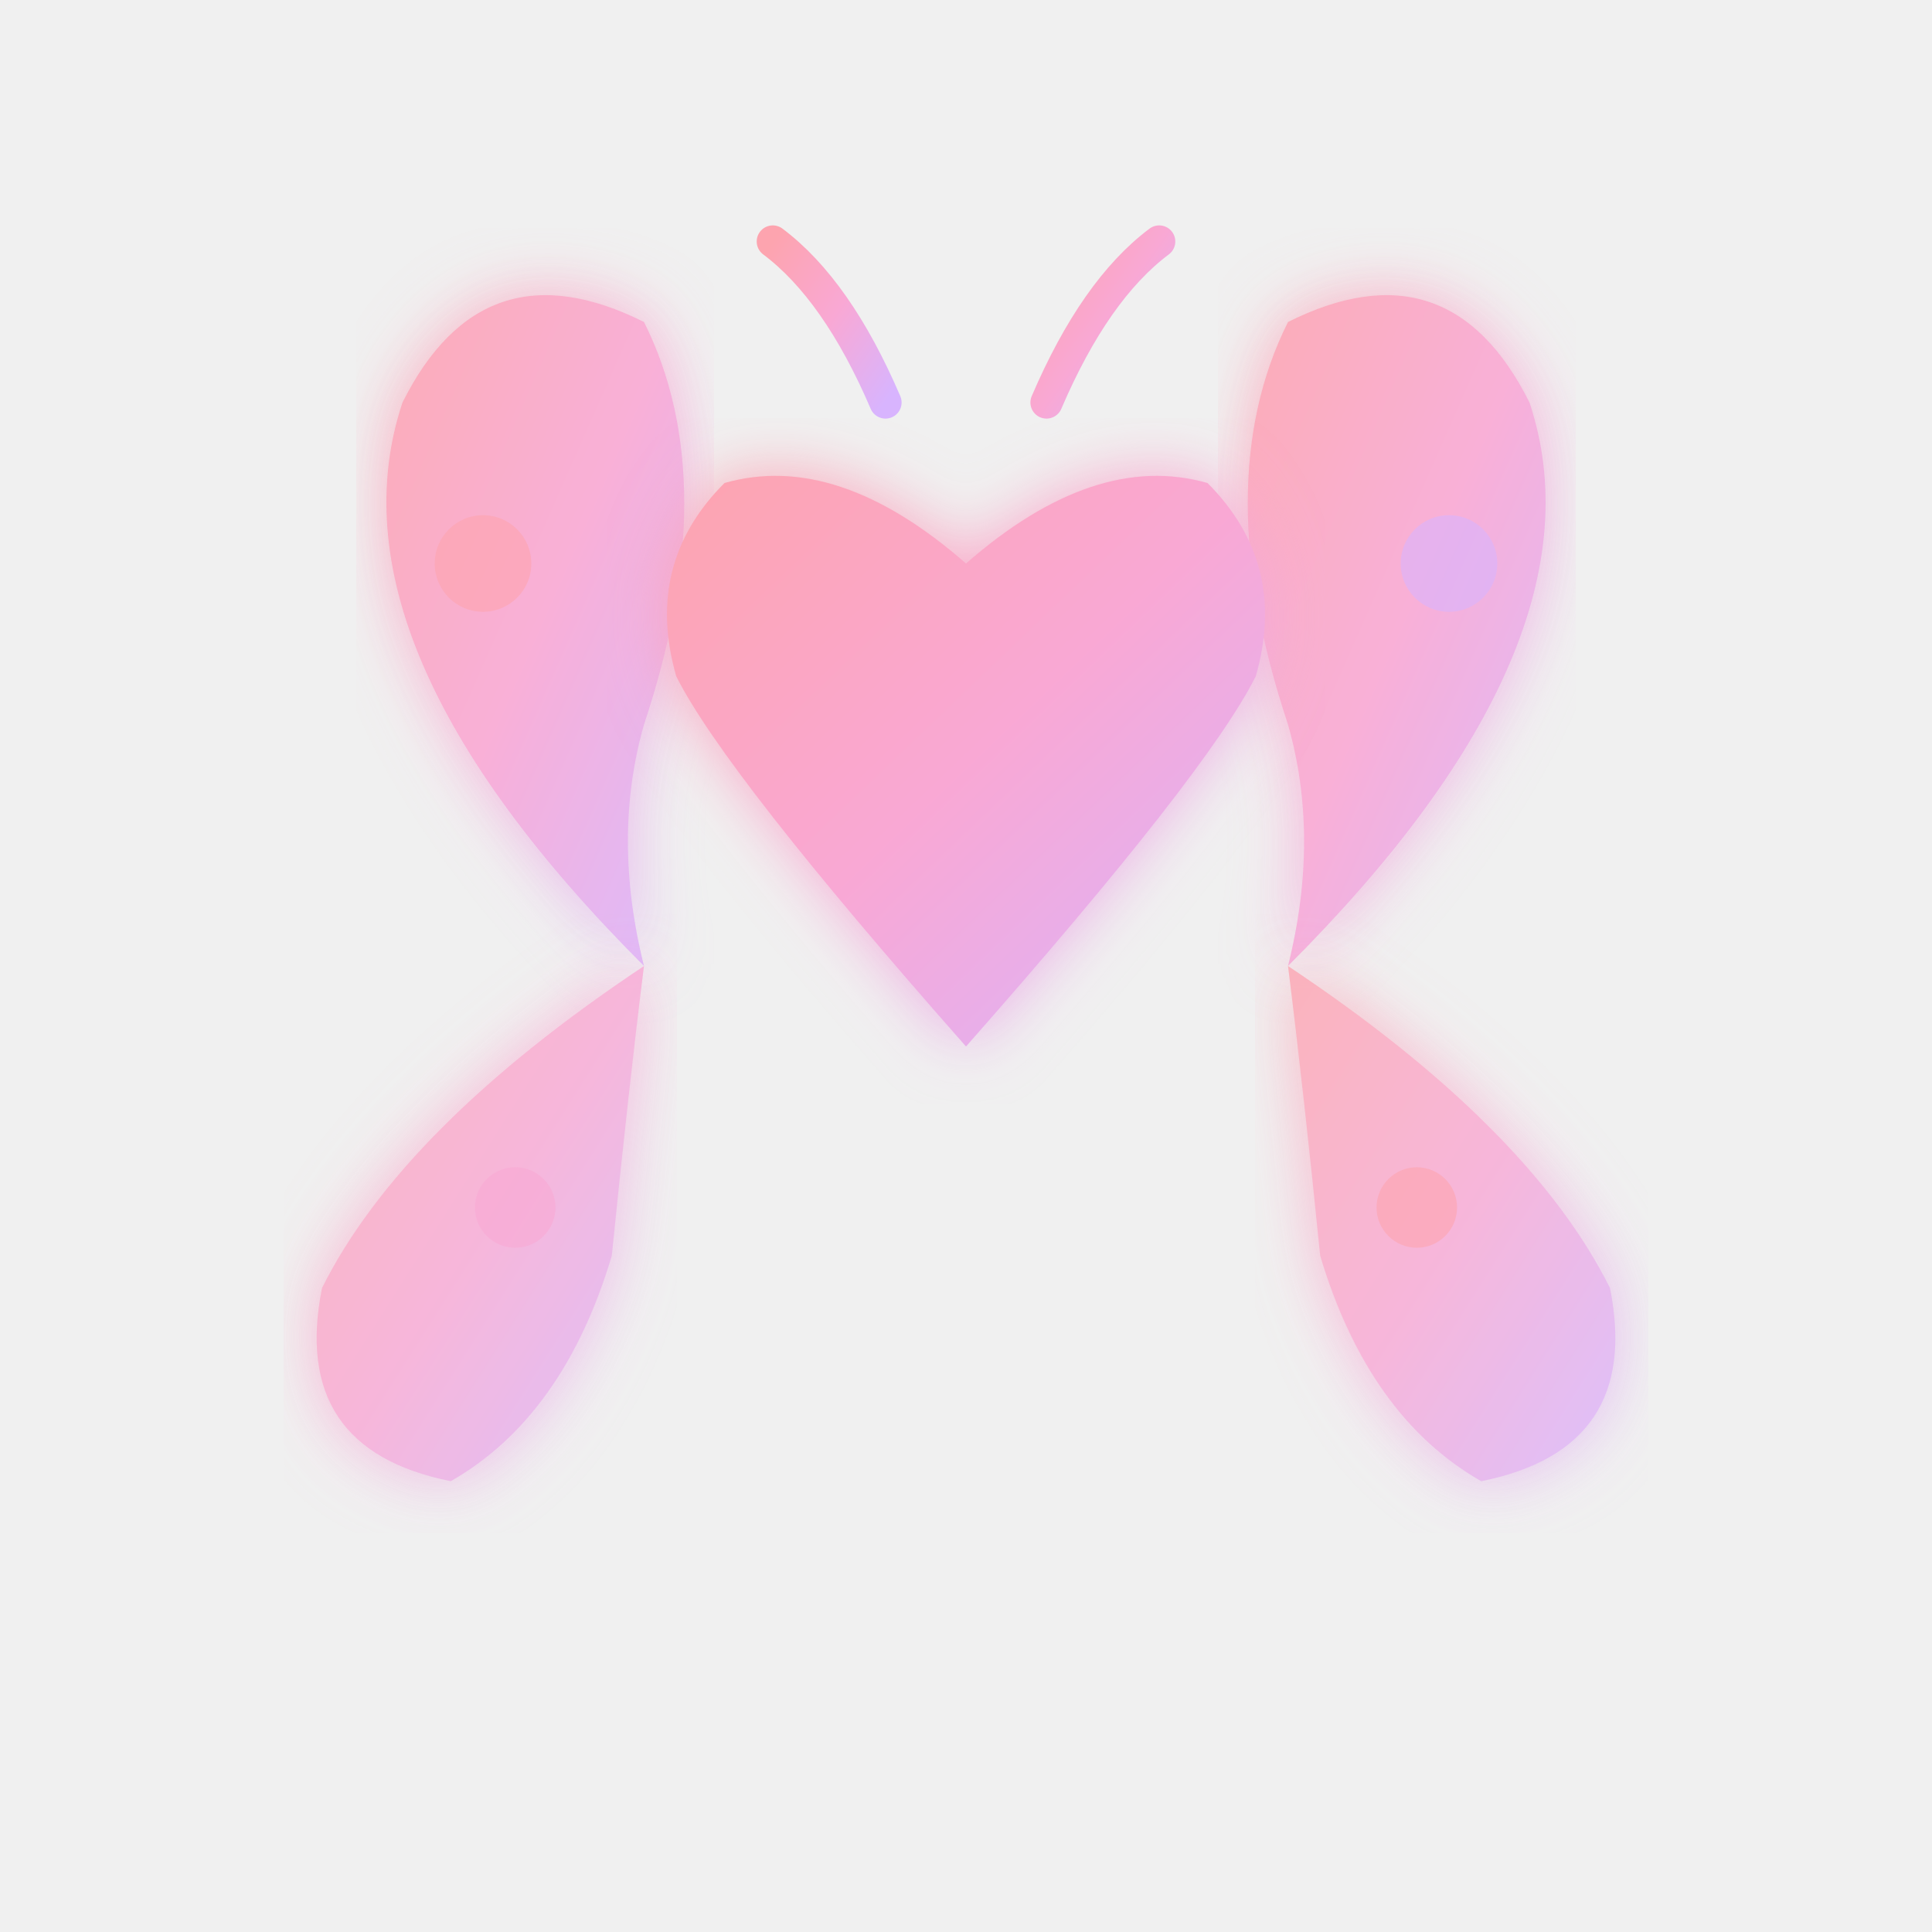
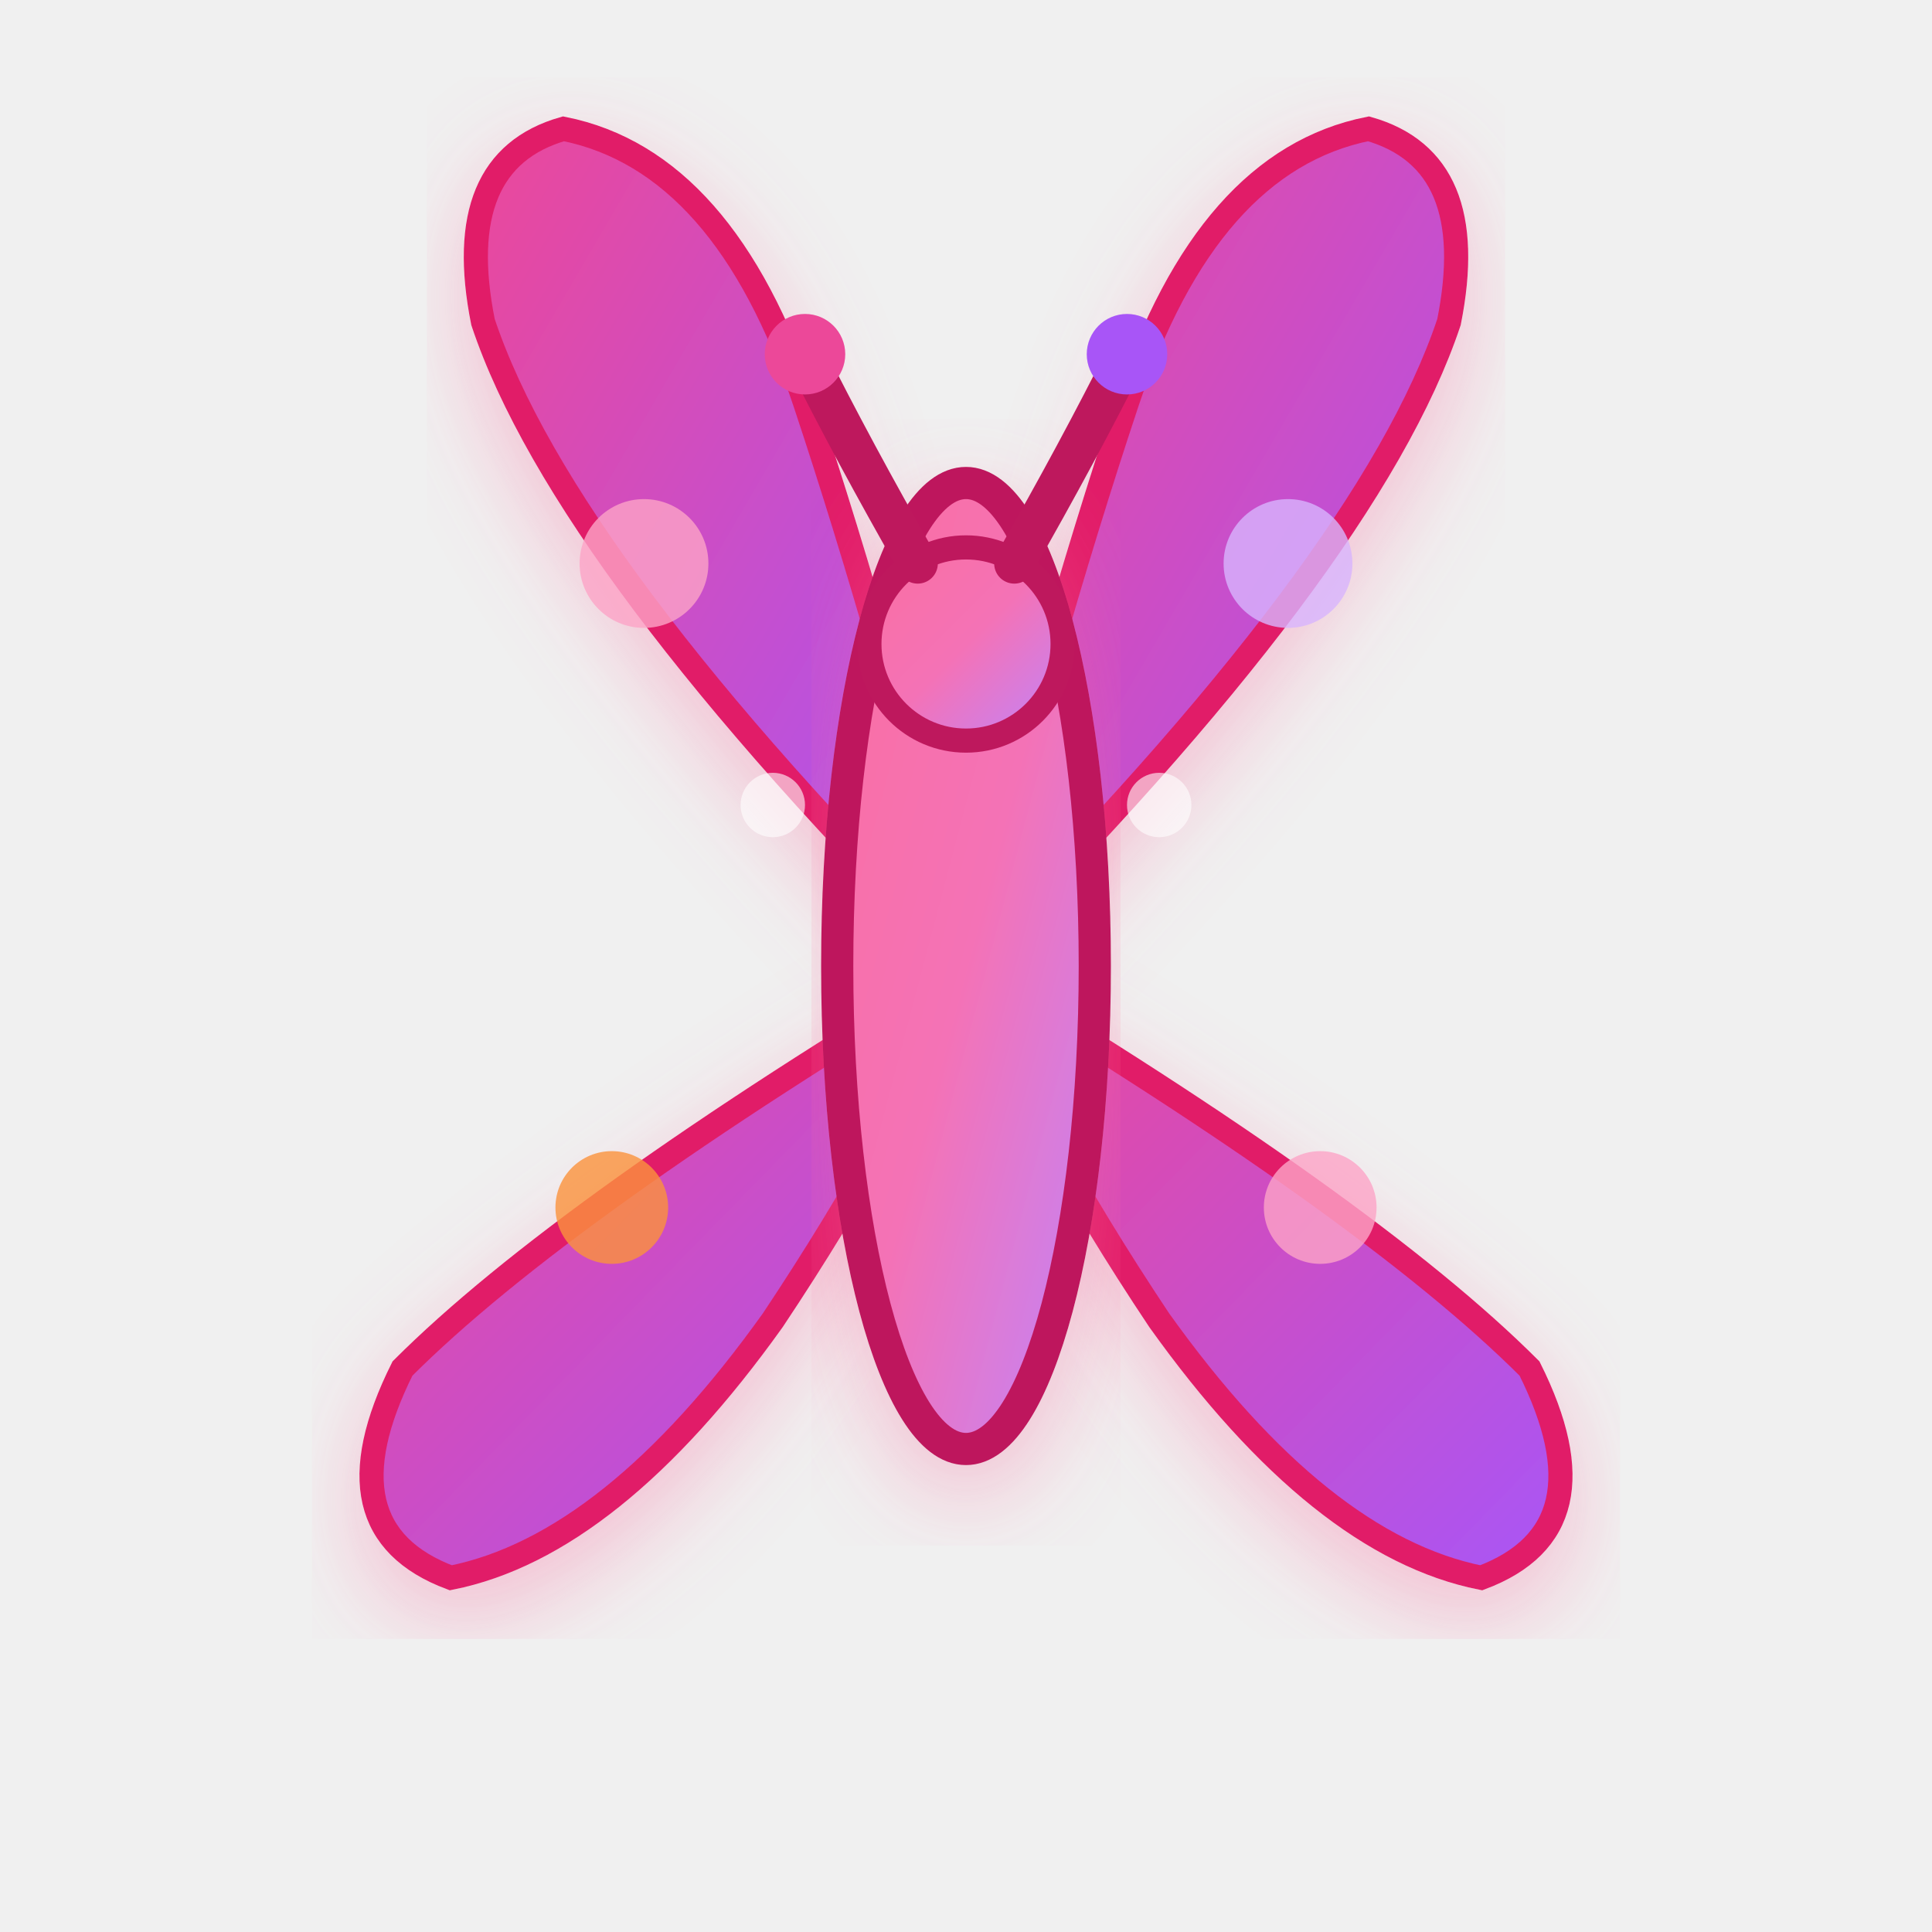
<svg xmlns="http://www.w3.org/2000/svg" width="120" height="120" viewBox="0 0 120 120" fill="none">
  <defs>
    <linearGradient id="logo-gradient" x1="0%" y1="0%" x2="100%" y2="100%">
-       <stop offset="0%" style="stop-color:#fda4af;stop-opacity:1" />
-       <stop offset="50%" style="stop-color:#f9a8d4;stop-opacity:1" />
-       <stop offset="100%" style="stop-color:#d8b4fe;stop-opacity:1" />
+       <stop offset="0%" style="stop-color:#fb6fa1;stop-opacity:1" />
+       <stop offset="50%" style="stop-color:#f472b6;stop-opacity:1" />
+       <stop offset="100%" style="stop-color:#c084fc;stop-opacity:1" />
    </linearGradient>
-     <filter id="glow">
-       <feGaussianBlur stdDeviation="2" result="coloredBlur" />
-       <feMerge>
-         <feMergeNode in="coloredBlur" />
-         <feMergeNode in="SourceGraphic" />
-       </feMerge>
+     <linearGradient id="wing-gradient" x1="0%" y1="0%" x2="100%" y2="100%">
+       <stop offset="0%" style="stop-color:#ec4899;stop-opacity:1" />
+       <stop offset="100%" style="stop-color:#a855f7;stop-opacity:1" />
+     </linearGradient>
+     <filter id="shadow">
+       <feDropShadow dx="0" dy="2" stdDeviation="3" flood-color="#fb6fa1" flood-opacity="0.4" />
    </filter>
  </defs>
-   <path d="M 40 60 Q 20 40 25 25 Q 30 15 40 20 Q 45 30 40 45 Q 38 52 40 60 Z" fill="url(#logo-gradient)" opacity="0.9" filter="url(#glow)" />
-   <path d="M 40 60 Q 25 70 20 80 Q 18 90 28 92 Q 35 88 38 78 Q 39 68 40 60 Z" fill="url(#logo-gradient)" opacity="0.8" filter="url(#glow)" />
-   <path d="M 80 60 Q 100 40 95 25 Q 90 15 80 20 Q 75 30 80 45 Q 82 52 80 60 Z" fill="url(#logo-gradient)" opacity="0.9" filter="url(#glow)" />
-   <path d="M 80 60 Q 95 70 100 80 Q 102 90 92 92 Q 85 88 82 78 Q 81 68 80 60 Z" fill="url(#logo-gradient)" opacity="0.8" filter="url(#glow)" />
-   <path d="M 60 35 Q 52 28 45 30 Q 40 35 42 42 Q 45 48 60 65 Q 75 48 78 42 Q 80 35 75 30 Q 68 28 60 35 Z" fill="url(#logo-gradient)" filter="url(#glow)" />
-   <path d="M 55 25 Q 52 18 48 15" stroke="url(#logo-gradient)" stroke-width="2" stroke-linecap="round" fill="none" />
-   <path d="M 65 25 Q 68 18 72 15" stroke="url(#logo-gradient)" stroke-width="2" stroke-linecap="round" fill="none" />
-   <circle cx="30" cy="35" r="3" fill="#fda4af" opacity="0.6" />
-   <circle cx="90" cy="35" r="3" fill="#d8b4fe" opacity="0.6" />
-   <circle cx="32" cy="75" r="2.5" fill="#f9a8d4" opacity="0.6" />
-   <circle cx="88" cy="75" r="2.5" fill="#fda4af" opacity="0.6" />
+   <path d="M 60 60 Q 35 35 30 20 Q 28 10 35 8 Q 45 10 50 25 Q 55 40 60 60 Z" fill="url(#wing-gradient)" stroke="#e11d68" stroke-width="1.5" filter="url(#shadow)" />
+   <path d="M 60 60 Q 35 75 25 85 Q 20 95 28 98 Q 38 96 48 82 Q 56 70 60 60 Z" fill="url(#wing-gradient)" stroke="#e11d68" stroke-width="1.5" filter="url(#shadow)" />
+   <path d="M 60 60 Q 85 35 90 20 Q 92 10 85 8 Q 75 10 70 25 Q 65 40 60 60 Z" fill="url(#wing-gradient)" stroke="#e11d68" stroke-width="1.5" filter="url(#shadow)" />
+   <path d="M 60 60 Q 85 75 95 85 Q 100 95 92 98 Q 82 96 72 82 Q 64 70 60 60 Z" fill="url(#wing-gradient)" stroke="#e11d68" stroke-width="1.5" filter="url(#shadow)" />
+   <ellipse cx="60" cy="60" rx="8" ry="30" fill="url(#logo-gradient)" stroke="#be185d" stroke-width="2" filter="url(#shadow)" />
+   <circle cx="60" cy="40" r="6" fill="url(#logo-gradient)" stroke="#be185d" stroke-width="1.5" />
+   <path d="M 57 35 Q 53 28 50 22" stroke="#be185d" stroke-width="2.5" stroke-linecap="round" fill="none" />
+   <path d="M 63 35 Q 67 28 70 22" stroke="#be185d" stroke-width="2.5" stroke-linecap="round" fill="none" />
+   <circle cx="50" cy="22" r="2.5" fill="#ec4899" />
+   <circle cx="70" cy="22" r="2.5" fill="#a855f7" />
+   <circle cx="40" cy="35" r="4" fill="#fda4c7" opacity="0.8" />
+   <circle cx="80" cy="35" r="4" fill="#d8b4fe" opacity="0.8" />
+   <circle cx="38" cy="75" r="3.5" fill="#fb923c" opacity="0.8" />
+   <circle cx="82" cy="75" r="3.5" fill="#fda4c7" opacity="0.8" />
+   <circle cx="48" cy="50" r="2" fill="#ffffff" opacity="0.6" />
+   <circle cx="72" cy="50" r="2" fill="#ffffff" opacity="0.6" />
</svg>
